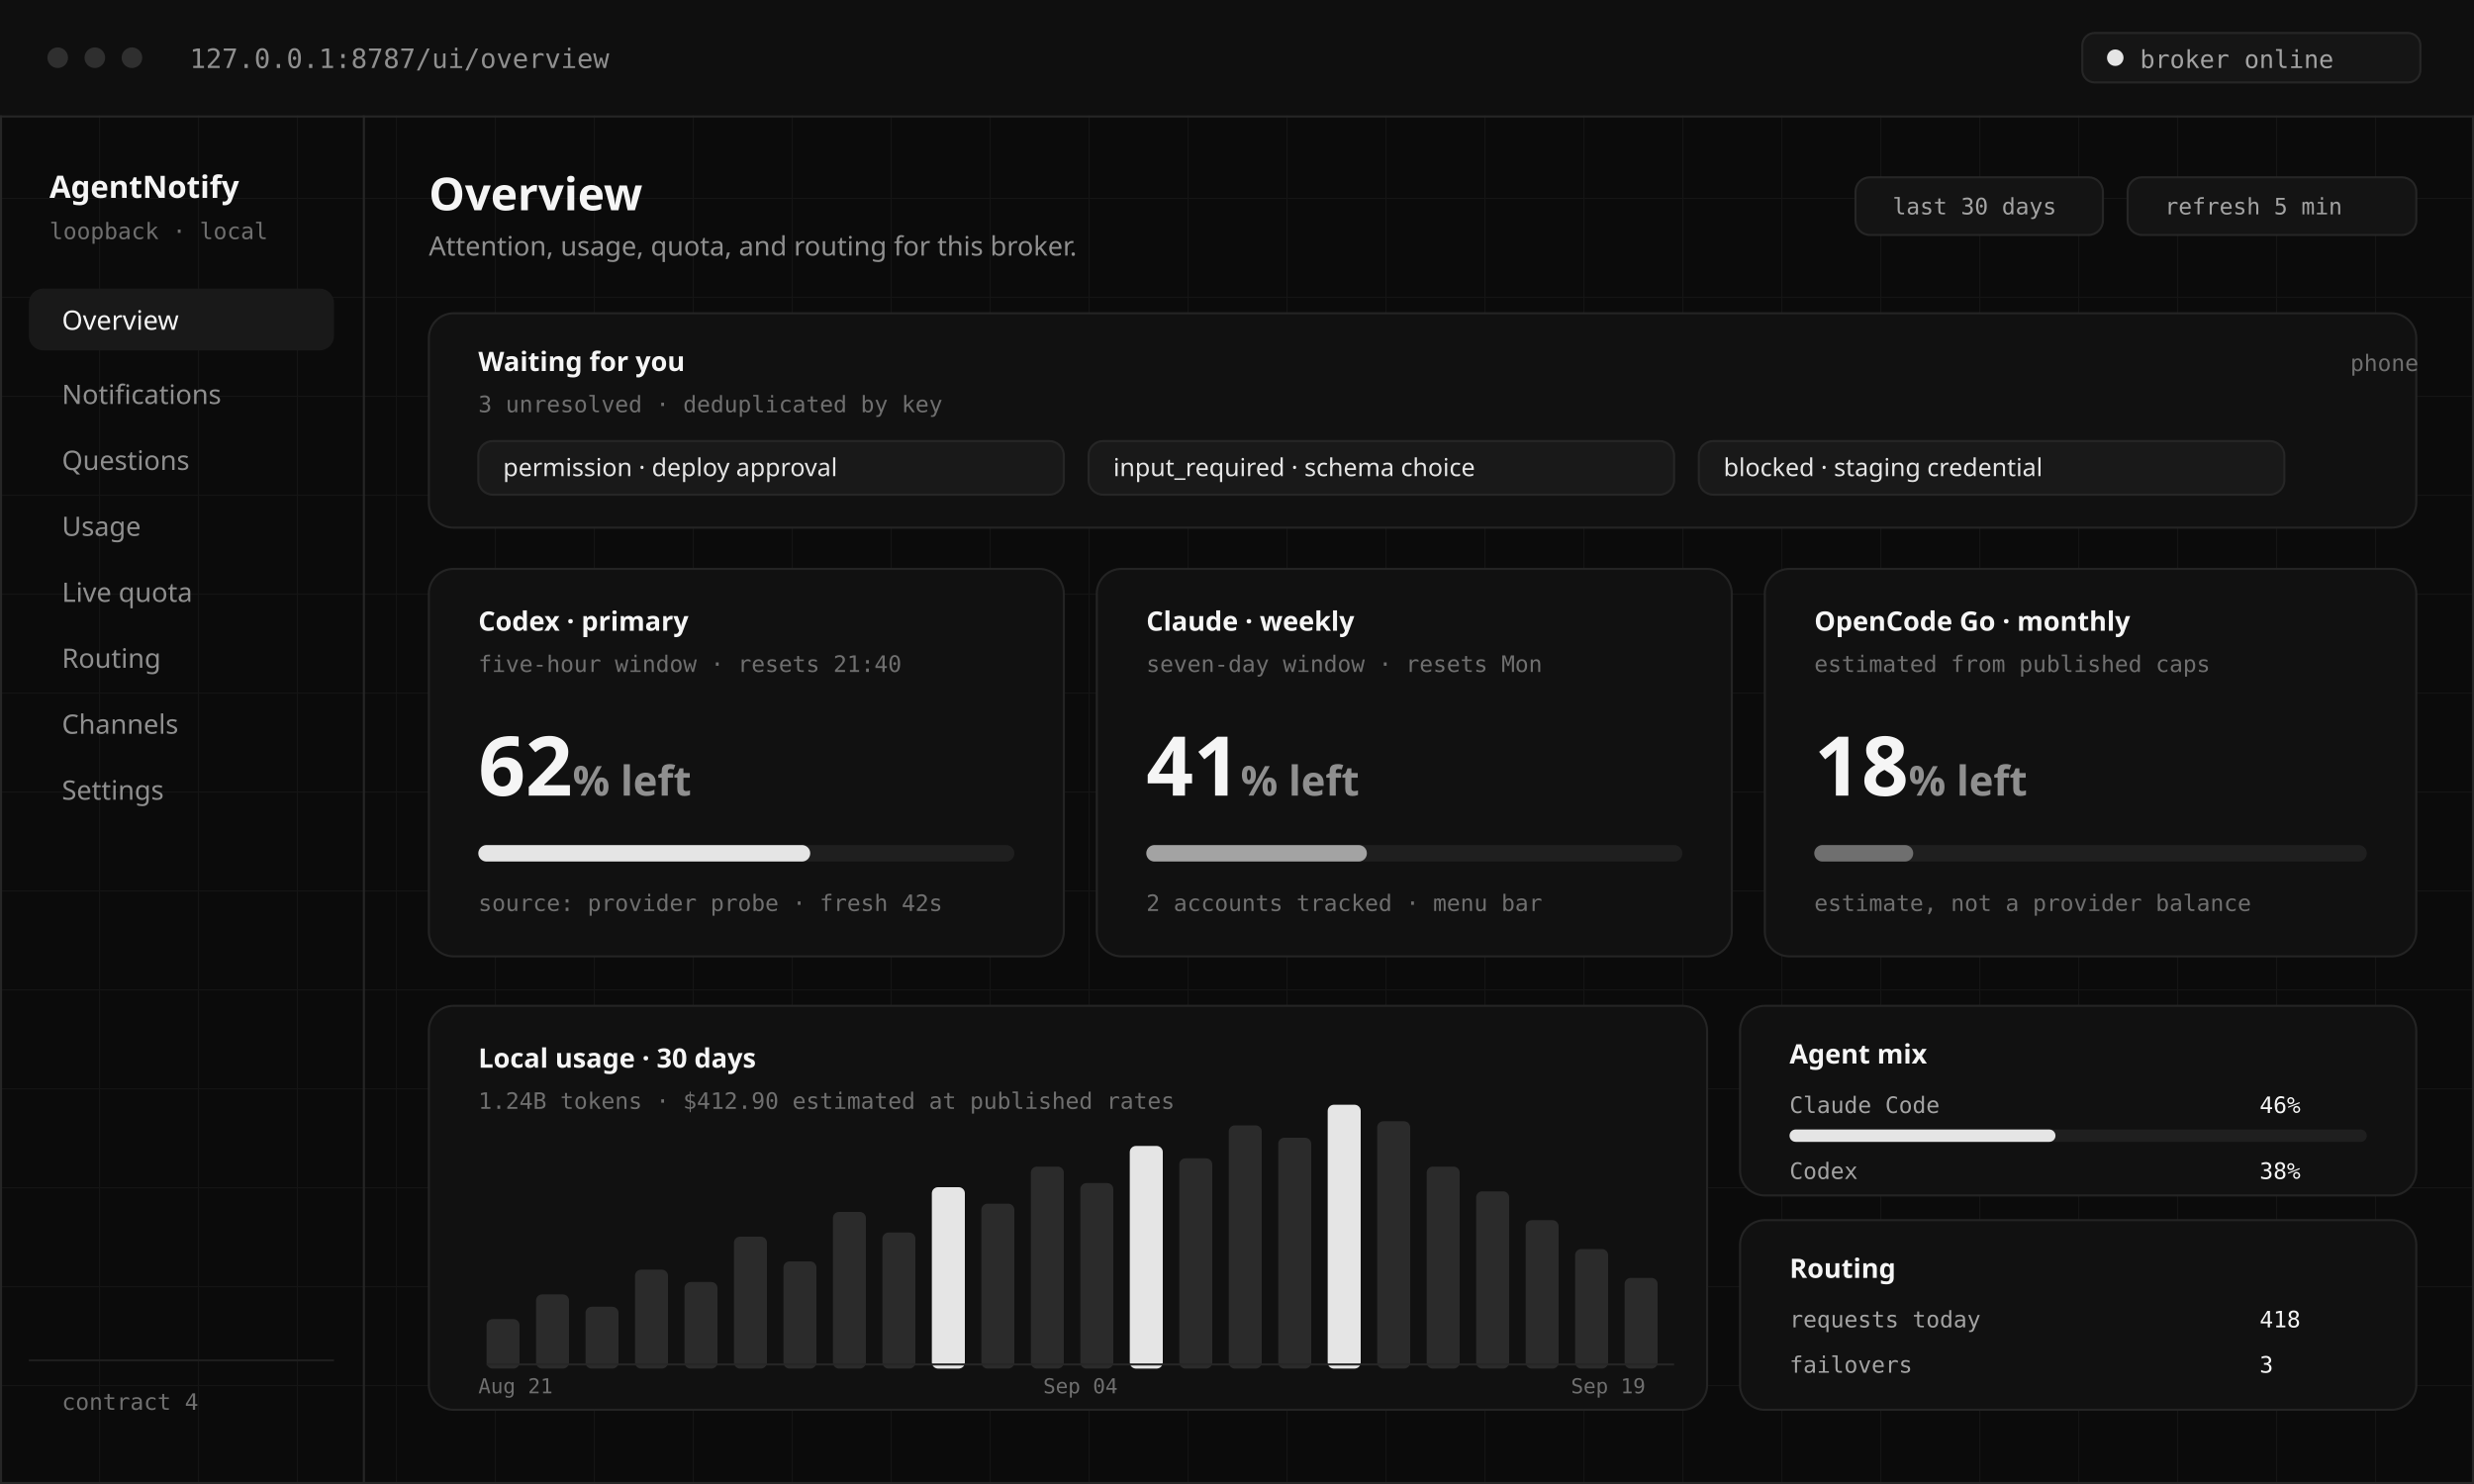
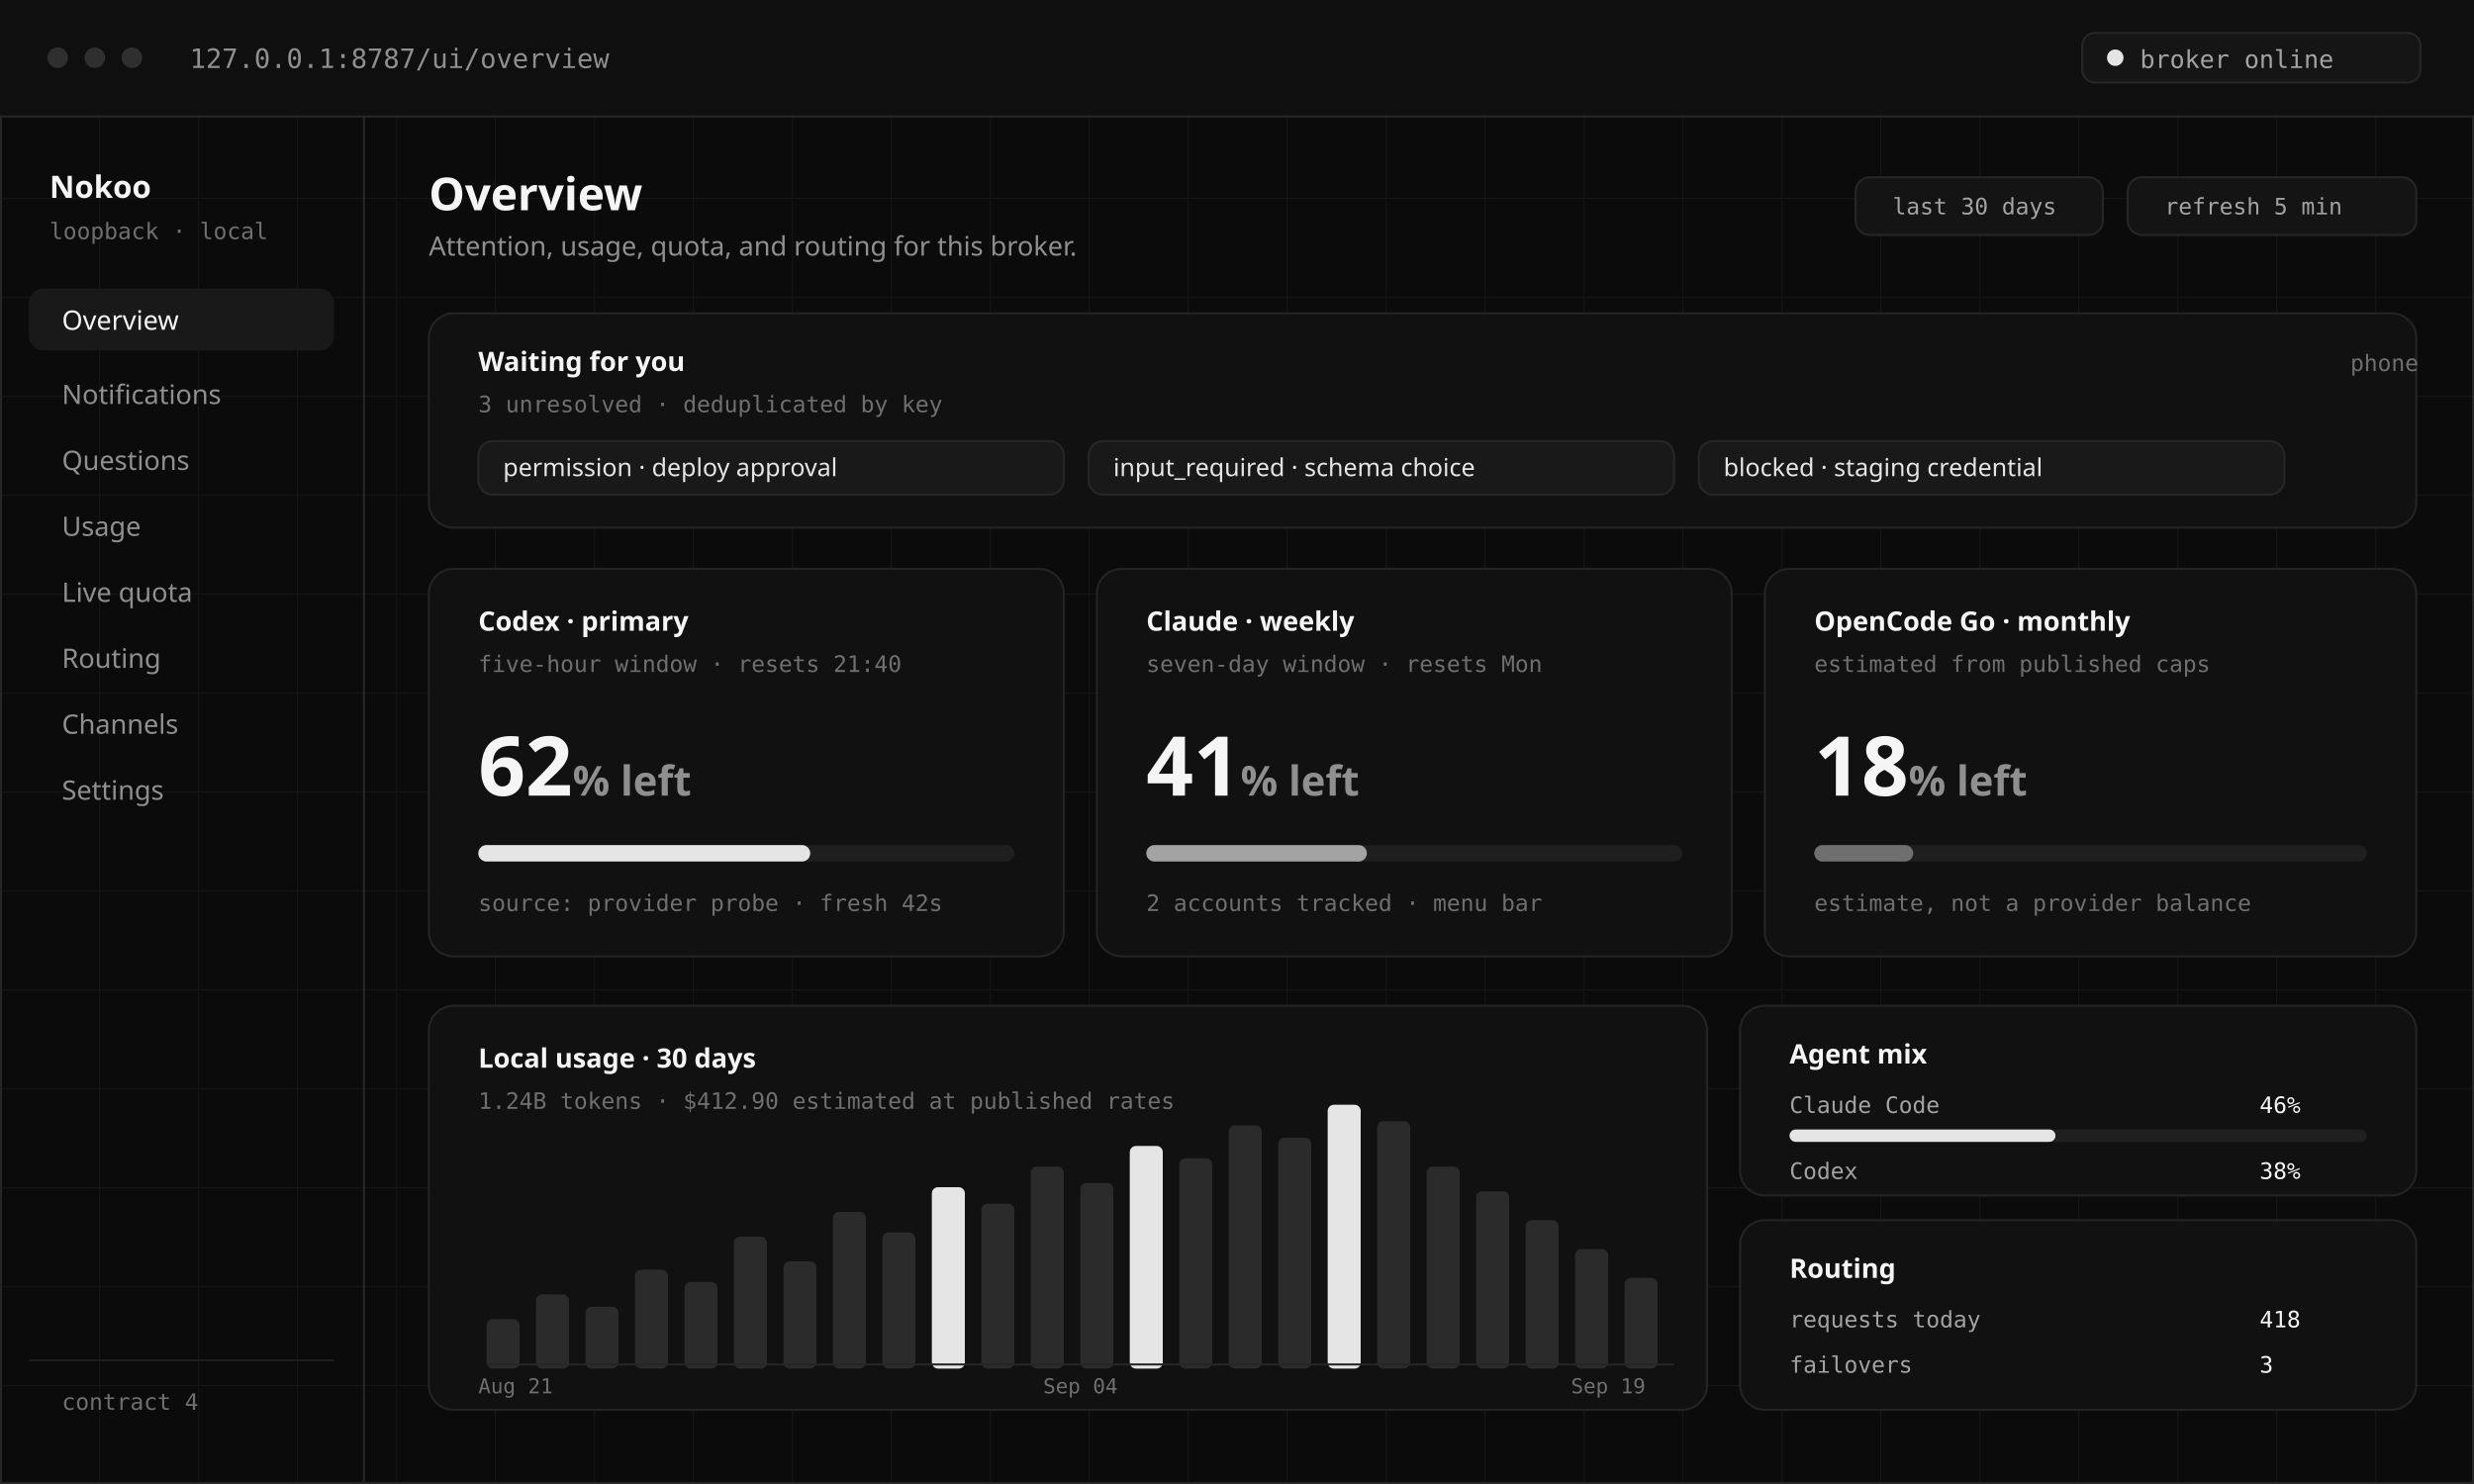
- <svg xmlns="http://www.w3.org/2000/svg" width="1200" height="720" viewBox="0 0 1200 720" fill="none" role="img" aria-label="AgentNotify Insights dashboard showing usage, cost, live quota, and broker health">
+ <svg xmlns="http://www.w3.org/2000/svg" width="1200" height="720" viewBox="0 0 1200 720" fill="none" role="img" aria-label="Nokoo Insights dashboard showing usage, cost, live quota, and broker health">
  <defs>
    <linearGradient id="fade" x1="0" y1="0" x2="0" y2="1">
      <stop offset="0" stop-color="#ffffff" stop-opacity="0.16" />
      <stop offset="1" stop-color="#ffffff" stop-opacity="0" />
    </linearGradient>
    <pattern id="grid" width="48" height="48" patternUnits="userSpaceOnUse">
      <path d="M48 0H0V48" stroke="#1e1e1e" stroke-width="1" />
    </pattern>
  </defs>
  <rect width="1200" height="720" fill="#0b0b0b" />
  <rect width="1200" height="720" fill="url(#grid)" opacity="0.55" />
  <rect x="0.5" y="0.5" width="1199" height="719" stroke="#262626" />
  <rect x="0" y="0" width="1200" height="56" fill="#0f0f0f" />
  <path d="M0 56.5H1200" stroke="#262626" />
  <circle cx="28" cy="28" r="5" fill="#2f2f2f" />
  <circle cx="46" cy="28" r="5" fill="#2f2f2f" />
  <circle cx="64" cy="28" r="5" fill="#2f2f2f" />
  <text x="92" y="33" font-family="ui-monospace, SFMono-Regular, Menlo, monospace" font-size="13" fill="#8f8f8f">127.0.0.1:8787/ui/overview</text>
  <rect x="1010" y="16" width="164" height="24" rx="6" fill="#151515" stroke="#262626" />
  <circle cx="1026" cy="28" r="4" fill="#e5e5e5" />
  <text x="1038" y="33" font-family="ui-monospace, SFMono-Regular, Menlo, monospace" font-size="12" fill="#a3a3a3">broker online</text>
  <path d="M176.5 56V720" stroke="#262626" />
-   <text x="24" y="96" font-family="Geist, system-ui, sans-serif" font-size="15" font-weight="600" fill="#f5f5f5">AgentNotify</text>
+   <text x="24" y="96" font-family="Geist, system-ui, sans-serif" font-size="15" font-weight="600" fill="#f5f5f5">Nokoo</text>
  <text x="24" y="116" font-family="ui-monospace, SFMono-Regular, Menlo, monospace" font-size="11" fill="#6f6f6f">loopback · local</text>
  <g font-family="Geist, system-ui, sans-serif" font-size="13">
    <rect x="14" y="140" width="148" height="30" rx="7" fill="#191919" />
    <text x="30" y="160" fill="#f5f5f5">Overview</text>
    <text x="30" y="196" fill="#8f8f8f">Notifications</text>
    <text x="30" y="228" fill="#8f8f8f">Questions</text>
    <text x="30" y="260" fill="#8f8f8f">Usage</text>
    <text x="30" y="292" fill="#8f8f8f">Live quota</text>
    <text x="30" y="324" fill="#8f8f8f">Routing</text>
    <text x="30" y="356" fill="#8f8f8f">Channels</text>
    <text x="30" y="388" fill="#8f8f8f">Settings</text>
  </g>
  <path d="M14 660H162" stroke="#1e1e1e" />
  <text x="30" y="684" font-family="ui-monospace, SFMono-Regular, Menlo, monospace" font-size="11" fill="#6f6f6f">contract 4</text>
  <text x="208" y="102" font-family="Geist, system-ui, sans-serif" font-size="22" font-weight="600" fill="#f5f5f5">Overview</text>
  <text x="208" y="124" font-family="Geist, system-ui, sans-serif" font-size="13" fill="#8f8f8f">Attention, usage, quota, and routing for this broker.</text>
  <g font-family="ui-monospace, SFMono-Regular, Menlo, monospace" font-size="11">
    <rect x="900" y="86" width="120" height="28" rx="7" fill="#141414" stroke="#262626" />
    <text x="918" y="104" fill="#a3a3a3">last 30 days</text>
    <rect x="1032" y="86" width="140" height="28" rx="7" fill="#141414" stroke="#262626" />
    <text x="1050" y="104" fill="#a3a3a3">refresh 5 min</text>
  </g>
  <rect x="208" y="152" width="964" height="104" rx="12" fill="#111111" stroke="#242424" />
  <text x="232" y="180" font-family="Geist, system-ui, sans-serif" font-size="13" font-weight="600" fill="#f5f5f5">Waiting for you</text>
  <text x="232" y="200" font-family="ui-monospace, SFMono-Regular, Menlo, monospace" font-size="11" fill="#6f6f6f">3 unresolved · deduplicated by key</text>
  <g font-family="Geist, system-ui, sans-serif" font-size="12">
    <rect x="232" y="214" width="284" height="26" rx="7" fill="#191919" stroke="#262626" />
    <text x="244" y="231" fill="#e5e5e5">permission · deploy approval</text>
    <rect x="528" y="214" width="284" height="26" rx="7" fill="#191919" stroke="#262626" />
    <text x="540" y="231" fill="#e5e5e5">input_required · schema choice</text>
    <rect x="824" y="214" width="284" height="26" rx="7" fill="#191919" stroke="#262626" />
    <text x="836" y="231" fill="#e5e5e5">blocked · staging credential</text>
  </g>
  <text x="1140" y="180" font-family="ui-monospace, SFMono-Regular, Menlo, monospace" font-size="11" fill="#6f6f6f">phone</text>
  <g>
    <rect x="208" y="276" width="308" height="188" rx="12" fill="#111111" stroke="#242424" />
    <text x="232" y="306" font-family="Geist, system-ui, sans-serif" font-size="13" font-weight="600" fill="#f5f5f5">Codex · primary</text>
    <text x="232" y="326" font-family="ui-monospace, SFMono-Regular, Menlo, monospace" font-size="11" fill="#6f6f6f">five-hour window · resets 21:40</text>
    <text x="232" y="386" font-family="Geist, system-ui, sans-serif" font-size="40" font-weight="600" fill="#f5f5f5">62<tspan font-size="20" fill="#8f8f8f">% left</tspan>
    </text>
    <rect x="232" y="410" width="260" height="8" rx="4" fill="#1f1f1f" />
    <rect x="232" y="410" width="161" height="8" rx="4" fill="#e5e5e5" />
    <text x="232" y="442" font-family="ui-monospace, SFMono-Regular, Menlo, monospace" font-size="11" fill="#6f6f6f">source: provider probe · fresh 42s</text>
  </g>
  <g>
    <rect x="532" y="276" width="308" height="188" rx="12" fill="#111111" stroke="#242424" />
    <text x="556" y="306" font-family="Geist, system-ui, sans-serif" font-size="13" font-weight="600" fill="#f5f5f5">Claude · weekly</text>
    <text x="556" y="326" font-family="ui-monospace, SFMono-Regular, Menlo, monospace" font-size="11" fill="#6f6f6f">seven-day window · resets Mon</text>
    <text x="556" y="386" font-family="Geist, system-ui, sans-serif" font-size="40" font-weight="600" fill="#f5f5f5">41<tspan font-size="20" fill="#8f8f8f">% left</tspan>
    </text>
    <rect x="556" y="410" width="260" height="8" rx="4" fill="#1f1f1f" />
    <rect x="556" y="410" width="107" height="8" rx="4" fill="#a3a3a3" />
    <text x="556" y="442" font-family="ui-monospace, SFMono-Regular, Menlo, monospace" font-size="11" fill="#6f6f6f">2 accounts tracked · menu bar</text>
  </g>
  <g>
    <rect x="856" y="276" width="316" height="188" rx="12" fill="#111111" stroke="#242424" />
    <text x="880" y="306" font-family="Geist, system-ui, sans-serif" font-size="13" font-weight="600" fill="#f5f5f5">OpenCode Go · monthly</text>
    <text x="880" y="326" font-family="ui-monospace, SFMono-Regular, Menlo, monospace" font-size="11" fill="#6f6f6f">estimated from published caps</text>
    <text x="880" y="386" font-family="Geist, system-ui, sans-serif" font-size="40" font-weight="600" fill="#f5f5f5">18<tspan font-size="20" fill="#8f8f8f">% left</tspan>
    </text>
    <rect x="880" y="410" width="268" height="8" rx="4" fill="#1f1f1f" />
    <rect x="880" y="410" width="48" height="8" rx="4" fill="#6f6f6f" />
    <text x="880" y="442" font-family="ui-monospace, SFMono-Regular, Menlo, monospace" font-size="11" fill="#6f6f6f">estimate, not a provider balance</text>
  </g>
  <rect x="208" y="488" width="620" height="196" rx="12" fill="#111111" stroke="#242424" />
  <text x="232" y="518" font-family="Geist, system-ui, sans-serif" font-size="13" font-weight="600" fill="#f5f5f5">Local usage · 30 days</text>
  <text x="232" y="538" font-family="ui-monospace, SFMono-Regular, Menlo, monospace" font-size="11" fill="#6f6f6f">1.24B tokens · $412.90 estimated at published rates</text>
  <g fill="#2b2b2b">
    <rect x="236" y="640" width="16" height="24" rx="3" />
    <rect x="260" y="628" width="16" height="36" rx="3" />
    <rect x="284" y="634" width="16" height="30" rx="3" />
    <rect x="308" y="616" width="16" height="48" rx="3" />
    <rect x="332" y="622" width="16" height="42" rx="3" />
    <rect x="356" y="600" width="16" height="64" rx="3" />
    <rect x="380" y="612" width="16" height="52" rx="3" />
    <rect x="404" y="588" width="16" height="76" rx="3" />
    <rect x="428" y="598" width="16" height="66" rx="3" />
    <rect x="452" y="576" width="16" height="88" rx="3" />
    <rect x="476" y="584" width="16" height="80" rx="3" />
    <rect x="500" y="566" width="16" height="98" rx="3" />
    <rect x="524" y="574" width="16" height="90" rx="3" />
    <rect x="548" y="556" width="16" height="108" rx="3" />
    <rect x="572" y="562" width="16" height="102" rx="3" />
    <rect x="596" y="546" width="16" height="118" rx="3" />
    <rect x="620" y="552" width="16" height="112" rx="3" />
    <rect x="644" y="536" width="16" height="128" rx="3" />
    <rect x="668" y="544" width="16" height="120" rx="3" />
    <rect x="692" y="566" width="16" height="98" rx="3" />
    <rect x="716" y="578" width="16" height="86" rx="3" />
    <rect x="740" y="592" width="16" height="72" rx="3" />
    <rect x="764" y="606" width="16" height="58" rx="3" />
    <rect x="788" y="620" width="16" height="44" rx="3" />
  </g>
  <g fill="#e5e5e5">
    <rect x="452" y="576" width="16" height="88" rx="3" />
    <rect x="548" y="556" width="16" height="108" rx="3" />
    <rect x="644" y="536" width="16" height="128" rx="3" />
  </g>
  <path d="M236 662H812" stroke="#262626" />
  <g font-family="ui-monospace, SFMono-Regular, Menlo, monospace" font-size="10" fill="#6f6f6f">
    <text x="232" y="676">Aug 21</text>
    <text x="506" y="676">Sep 04</text>
    <text x="762" y="676">Sep 19</text>
  </g>
  <rect x="844" y="488" width="328" height="92" rx="12" fill="#111111" stroke="#242424" />
  <text x="868" y="516" font-family="Geist, system-ui, sans-serif" font-size="13" font-weight="600" fill="#f5f5f5">Agent mix</text>
  <g font-family="ui-monospace, SFMono-Regular, Menlo, monospace" font-size="11">
    <text x="868" y="540" fill="#a3a3a3">Claude Code</text>
    <text x="1096" y="540" fill="#f5f5f5">46%</text>
    <rect x="868" y="548" width="280" height="6" rx="3" fill="#1f1f1f" />
    <rect x="868" y="548" width="129" height="6" rx="3" fill="#e5e5e5" />
    <text x="868" y="572" fill="#a3a3a3">Codex</text>
    <text x="1096" y="572" fill="#f5f5f5">38%</text>
  </g>
  <rect x="844" y="592" width="328" height="92" rx="12" fill="#111111" stroke="#242424" />
  <text x="868" y="620" font-family="Geist, system-ui, sans-serif" font-size="13" font-weight="600" fill="#f5f5f5">Routing</text>
  <g font-family="ui-monospace, SFMono-Regular, Menlo, monospace" font-size="11">
    <text x="868" y="644" fill="#a3a3a3">requests today</text>
    <text x="1096" y="644" fill="#f5f5f5">418</text>
    <text x="868" y="666" fill="#a3a3a3">failovers</text>
    <text x="1096" y="666" fill="#f5f5f5">3</text>
  </g>
</svg>
